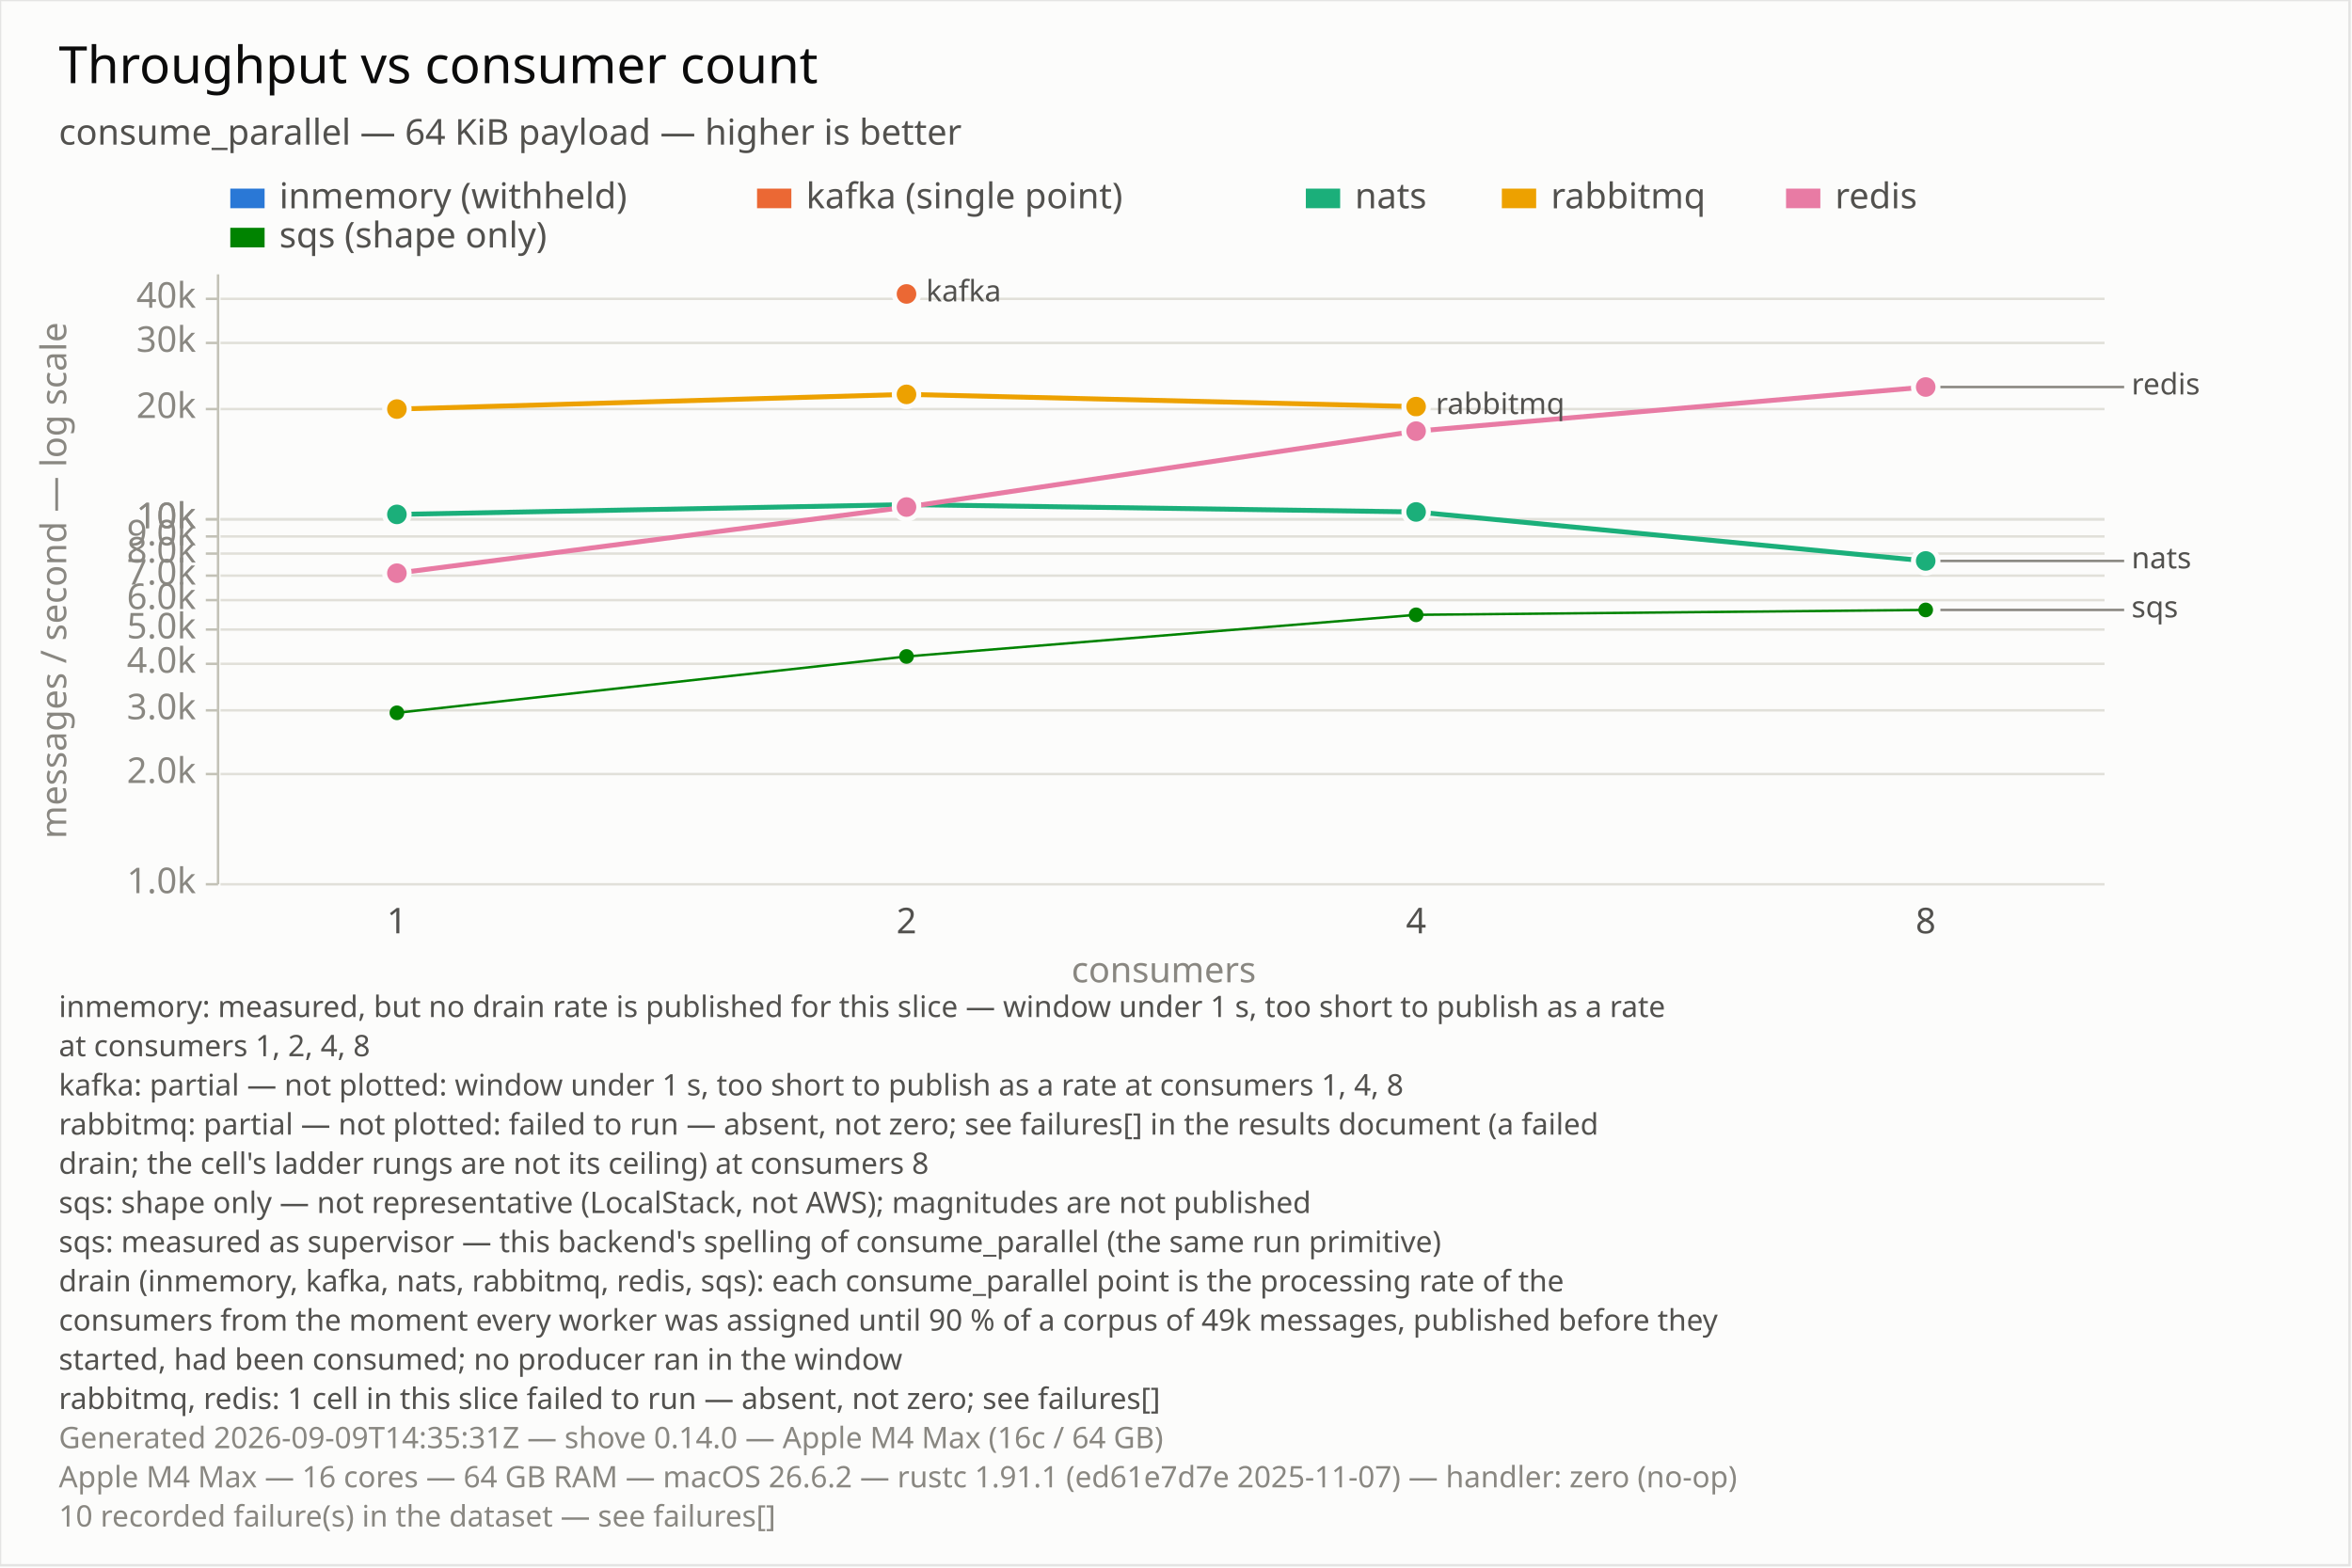
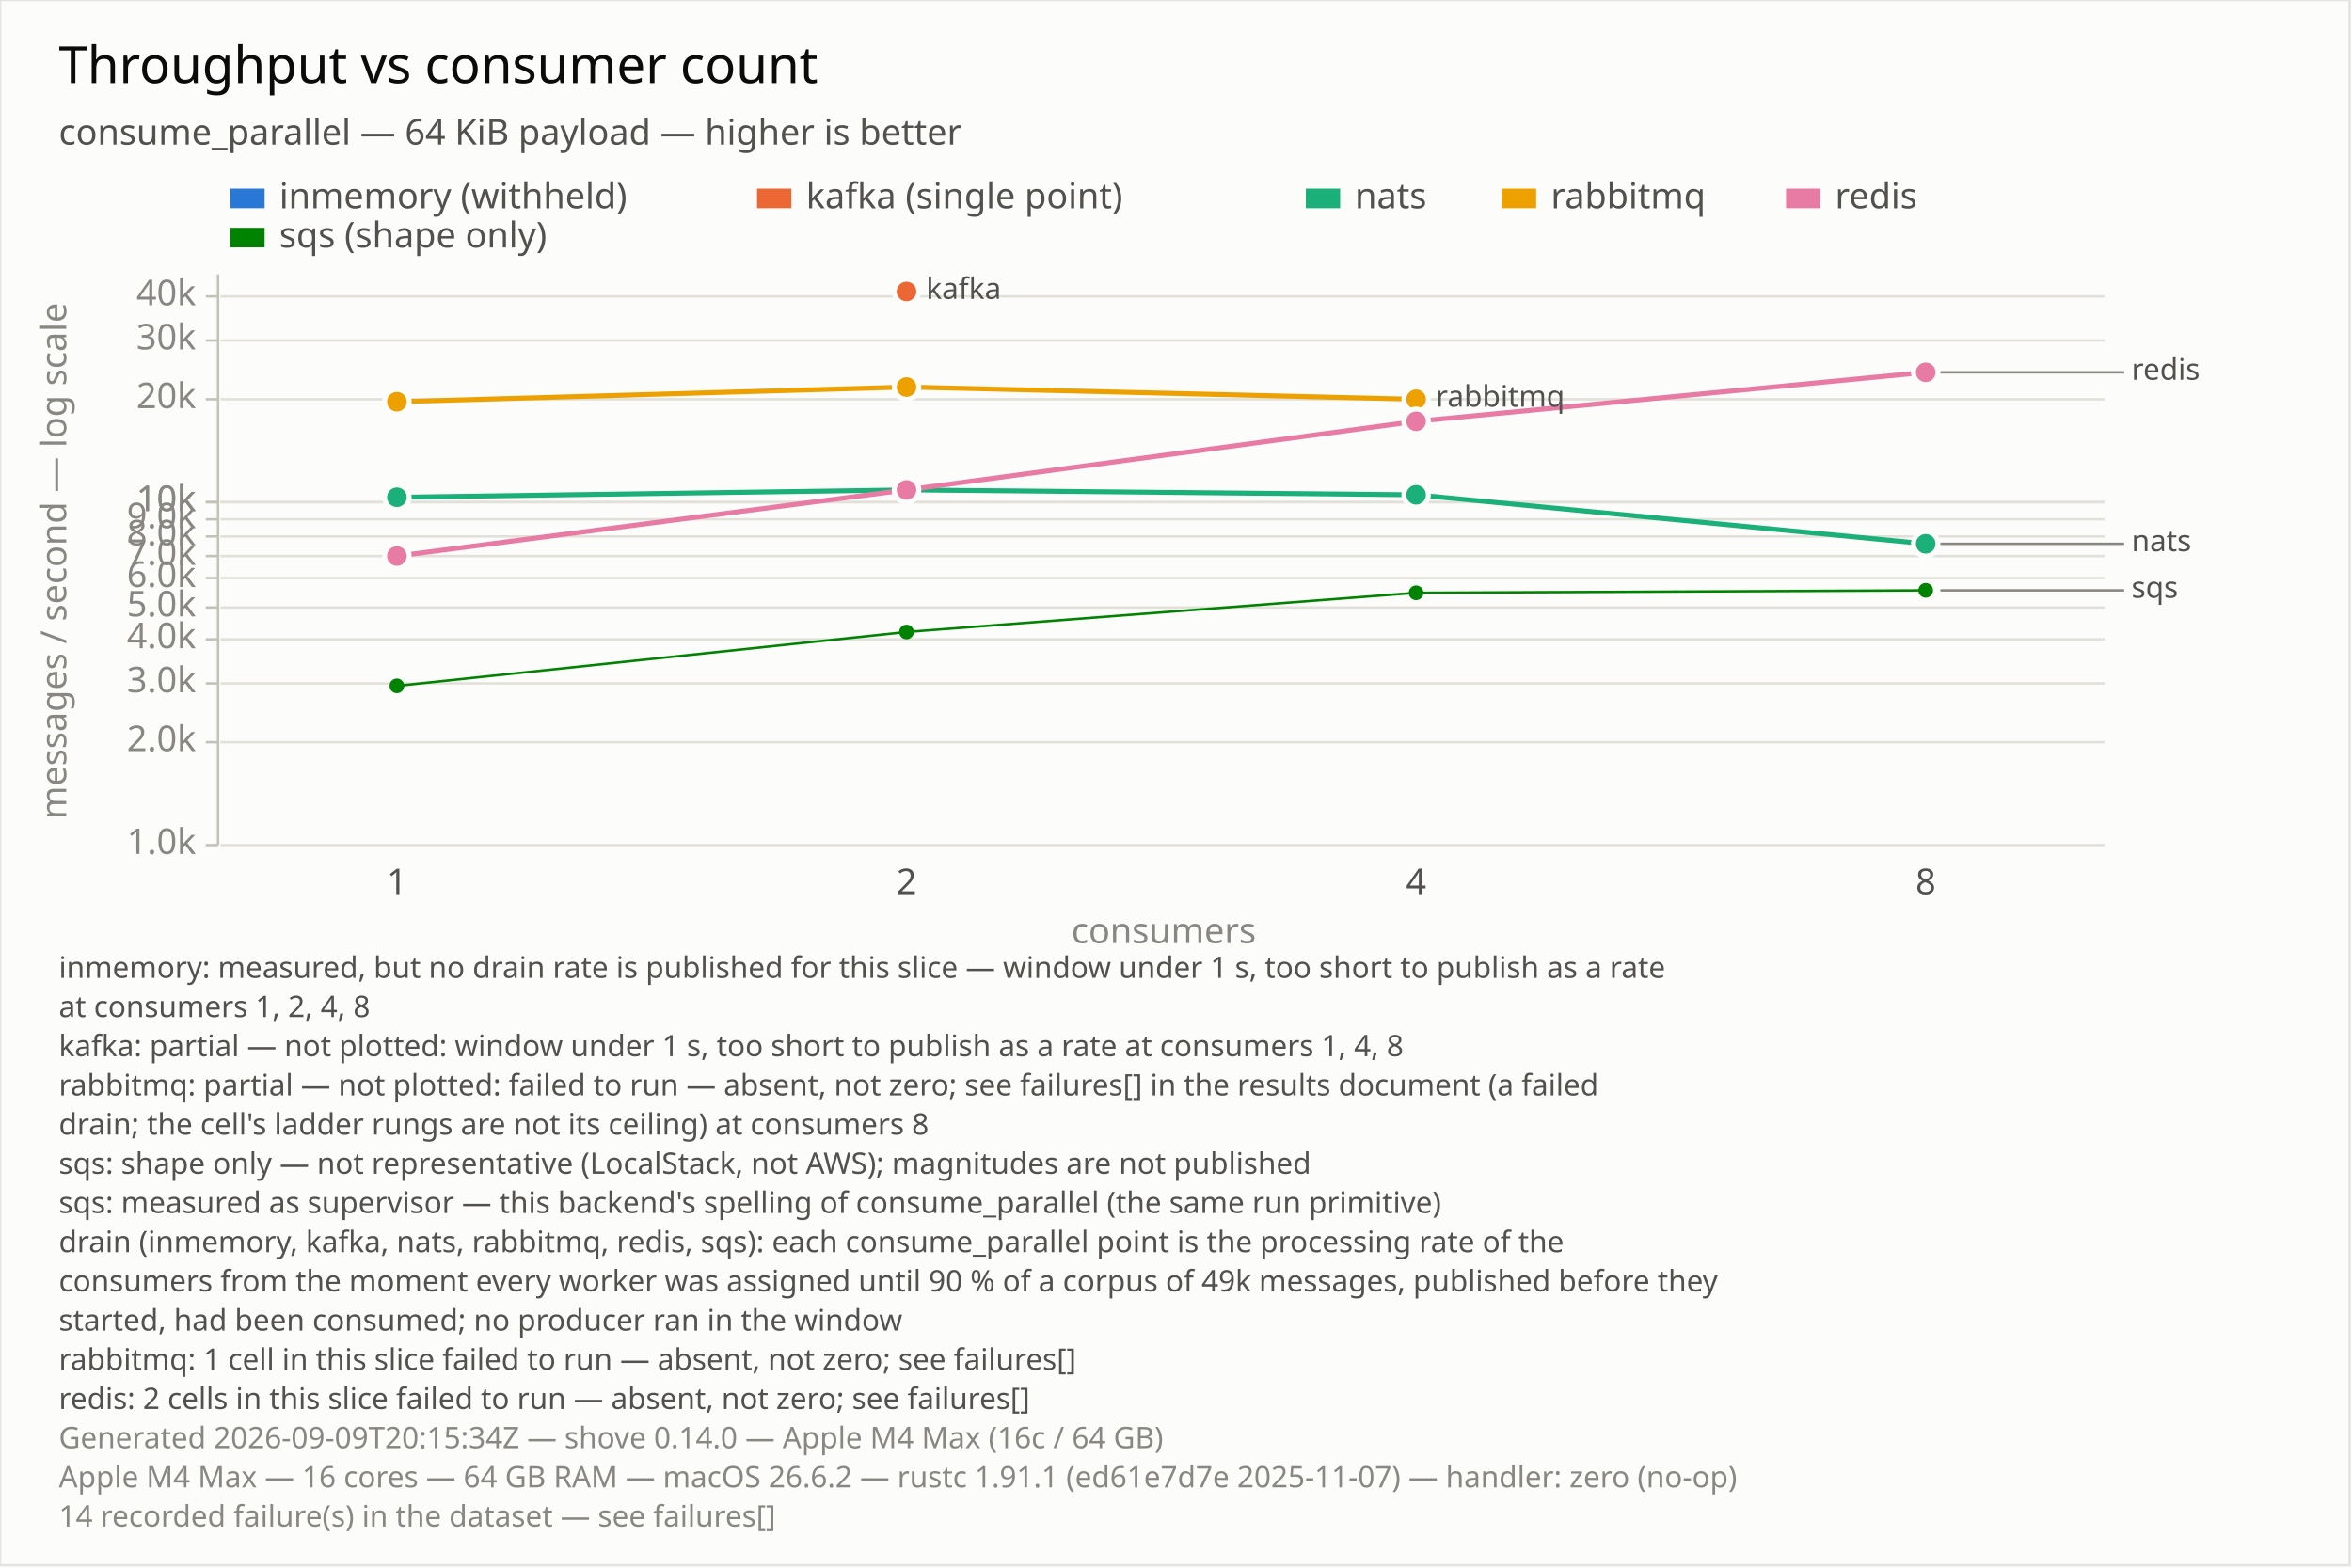
<svg xmlns="http://www.w3.org/2000/svg" width="960" height="640" viewBox="0 0 960 640">
  <rect x="0" y="0" width="960" height="640" opacity="1" fill="#FCFCFB" stroke="none" />
  <rect x="0" y="0" width="959" height="639" opacity="0.1" fill="none" stroke="#0B0B0B" />
  <text x="24" y="18" dy="0.76em" text-anchor="start" font-family="sans-serif" font-size="20.968" opacity="1" fill="#0B0B0B">
Throughput vs consumer count
</text>
  <text x="24" y="48" dy="0.76em" text-anchor="start" font-family="sans-serif" font-size="14.516" opacity="1" fill="#52514E">
consume_parallel — 64 KiB payload — higher is better
</text>
+   <text x="24" y="390" dy="0.76em" text-anchor="start" font-family="sans-serif" font-size="12.097" opacity="1" fill="#52514E">
+ inmemory: measured, but no drain rate is published for this slice — window under 1 s, too short to publish as a rate
+ </text>
  <text x="24" y="406" dy="0.76em" text-anchor="start" font-family="sans-serif" font-size="12.097" opacity="1" fill="#52514E">
- inmemory: measured, but no drain rate is published for this slice — window under 1 s, too short to publish as a rate
+ at consumers 1, 2, 4, 8
</text>
  <text x="24" y="422" dy="0.76em" text-anchor="start" font-family="sans-serif" font-size="12.097" opacity="1" fill="#52514E">
- at consumers 1, 2, 4, 8
+ kafka: partial — not plotted: window under 1 s, too short to publish as a rate at consumers 1, 4, 8
</text>
  <text x="24" y="438" dy="0.76em" text-anchor="start" font-family="sans-serif" font-size="12.097" opacity="1" fill="#52514E">
- kafka: partial — not plotted: window under 1 s, too short to publish as a rate at consumers 1, 4, 8
+ rabbitmq: partial — not plotted: failed to run — absent, not zero; see failures[] in the results document (a failed
</text>
  <text x="24" y="454" dy="0.76em" text-anchor="start" font-family="sans-serif" font-size="12.097" opacity="1" fill="#52514E">
- rabbitmq: partial — not plotted: failed to run — absent, not zero; see failures[] in the results document (a failed
+ drain; the cell's ladder rungs are not its ceiling) at consumers 8
</text>
  <text x="24" y="470" dy="0.76em" text-anchor="start" font-family="sans-serif" font-size="12.097" opacity="1" fill="#52514E">
- drain; the cell's ladder rungs are not its ceiling) at consumers 8
+ sqs: shape only — not representative (LocalStack, not AWS); magnitudes are not published
</text>
  <text x="24" y="486" dy="0.76em" text-anchor="start" font-family="sans-serif" font-size="12.097" opacity="1" fill="#52514E">
- sqs: shape only — not representative (LocalStack, not AWS); magnitudes are not published
+ sqs: measured as supervisor — this backend's spelling of consume_parallel (the same run primitive)
</text>
  <text x="24" y="502" dy="0.76em" text-anchor="start" font-family="sans-serif" font-size="12.097" opacity="1" fill="#52514E">
- sqs: measured as supervisor — this backend's spelling of consume_parallel (the same run primitive)
+ drain (inmemory, kafka, nats, rabbitmq, redis, sqs): each consume_parallel point is the processing rate of the
</text>
  <text x="24" y="518" dy="0.76em" text-anchor="start" font-family="sans-serif" font-size="12.097" opacity="1" fill="#52514E">
- drain (inmemory, kafka, nats, rabbitmq, redis, sqs): each consume_parallel point is the processing rate of the
+ consumers from the moment every worker was assigned until 90 % of a corpus of 49k messages, published before they
</text>
  <text x="24" y="534" dy="0.76em" text-anchor="start" font-family="sans-serif" font-size="12.097" opacity="1" fill="#52514E">
- consumers from the moment every worker was assigned until 90 % of a corpus of 49k messages, published before they
+ started, had been consumed; no producer ran in the window
</text>
  <text x="24" y="550" dy="0.76em" text-anchor="start" font-family="sans-serif" font-size="12.097" opacity="1" fill="#52514E">
- started, had been consumed; no producer ran in the window
+ rabbitmq: 1 cell in this slice failed to run — absent, not zero; see failures[]
</text>
  <text x="24" y="566" dy="0.76em" text-anchor="start" font-family="sans-serif" font-size="12.097" opacity="1" fill="#52514E">
- rabbitmq, redis: 1 cell in this slice failed to run — absent, not zero; see failures[]
+ redis: 2 cells in this slice failed to run — absent, not zero; see failures[]
</text>
  <text x="24" y="582" dy="0.76em" text-anchor="start" font-family="sans-serif" font-size="12.097" opacity="1" fill="#898781">
- Generated 2026-09-09T14:35:31Z — shove 0.14.0 — Apple M4 Max (16c / 64 GB)
+ Generated 2026-09-09T20:15:34Z — shove 0.14.0 — Apple M4 Max (16c / 64 GB)
</text>
  <text x="24" y="598" dy="0.76em" text-anchor="start" font-family="sans-serif" font-size="12.097" opacity="1" fill="#898781">
Apple M4 Max — 16 cores — 64 GB RAM — macOS 26.6.2 — rustc 1.91.1 (ed61e7d7e 2025-11-07) — handler: zero (no-op)
</text>
  <text x="24" y="614" dy="0.76em" text-anchor="start" font-family="sans-serif" font-size="12.097" opacity="1" fill="#898781">
- 10 recorded failure(s) in the dataset — see failures[]
- </text>
-   <text x="16" y="237" dy="0.76em" text-anchor="middle" font-family="sans-serif" font-size="14.516" opacity="1" fill="#898781" transform="rotate(270, 16, 237)">
+ 14 recorded failure(s) in the dataset — see failures[]
+ </text>
+   <text x="16" y="229" dy="0.76em" text-anchor="middle" font-family="sans-serif" font-size="14.516" opacity="1" fill="#898781" transform="rotate(270, 16, 229)">
messages / second — log scale
</text>
-   <line opacity="1" stroke="#E1E0D9" stroke-width="1" x1="90" y1="361" x2="859" y2="361" />
-   <line opacity="1" stroke="#E1E0D9" stroke-width="1" x1="90" y1="316" x2="859" y2="316" />
-   <line opacity="1" stroke="#E1E0D9" stroke-width="1" x1="90" y1="290" x2="859" y2="290" />
-   <line opacity="1" stroke="#E1E0D9" stroke-width="1" x1="90" y1="271" x2="859" y2="271" />
-   <line opacity="1" stroke="#E1E0D9" stroke-width="1" x1="90" y1="257" x2="859" y2="257" />
-   <line opacity="1" stroke="#E1E0D9" stroke-width="1" x1="90" y1="245" x2="859" y2="245" />
-   <line opacity="1" stroke="#E1E0D9" stroke-width="1" x1="90" y1="235" x2="859" y2="235" />
-   <line opacity="1" stroke="#E1E0D9" stroke-width="1" x1="90" y1="226" x2="859" y2="226" />
+   <line opacity="1" stroke="#E1E0D9" stroke-width="1" x1="90" y1="345" x2="859" y2="345" />
+   <line opacity="1" stroke="#E1E0D9" stroke-width="1" x1="90" y1="303" x2="859" y2="303" />
+   <line opacity="1" stroke="#E1E0D9" stroke-width="1" x1="90" y1="279" x2="859" y2="279" />
+   <line opacity="1" stroke="#E1E0D9" stroke-width="1" x1="90" y1="261" x2="859" y2="261" />
+   <line opacity="1" stroke="#E1E0D9" stroke-width="1" x1="90" y1="248" x2="859" y2="248" />
+   <line opacity="1" stroke="#E1E0D9" stroke-width="1" x1="90" y1="236" x2="859" y2="236" />
+   <line opacity="1" stroke="#E1E0D9" stroke-width="1" x1="90" y1="227" x2="859" y2="227" />
  <line opacity="1" stroke="#E1E0D9" stroke-width="1" x1="90" y1="219" x2="859" y2="219" />
  <line opacity="1" stroke="#E1E0D9" stroke-width="1" x1="90" y1="212" x2="859" y2="212" />
-   <line opacity="1" stroke="#E1E0D9" stroke-width="1" x1="90" y1="212" x2="859" y2="212" />
-   <line opacity="1" stroke="#E1E0D9" stroke-width="1" x1="90" y1="167" x2="859" y2="167" />
-   <line opacity="1" stroke="#E1E0D9" stroke-width="1" x1="90" y1="140" x2="859" y2="140" />
-   <line opacity="1" stroke="#E1E0D9" stroke-width="1" x1="90" y1="122" x2="859" y2="122" />
-   <polyline fill="none" opacity="1" stroke="#C3C2B7" stroke-width="1" points="89,112 89,361 " />
-   <text x="80" y="361" dy="0.5ex" text-anchor="end" font-family="sans-serif" font-size="14.516" opacity="1" fill="#898781">
+   <line opacity="1" stroke="#E1E0D9" stroke-width="1" x1="90" y1="205" x2="859" y2="205" />
+   <line opacity="1" stroke="#E1E0D9" stroke-width="1" x1="90" y1="205" x2="859" y2="205" />
+   <line opacity="1" stroke="#E1E0D9" stroke-width="1" x1="90" y1="163" x2="859" y2="163" />
+   <line opacity="1" stroke="#E1E0D9" stroke-width="1" x1="90" y1="139" x2="859" y2="139" />
+   <line opacity="1" stroke="#E1E0D9" stroke-width="1" x1="90" y1="121" x2="859" y2="121" />
+   <polyline fill="none" opacity="1" stroke="#C3C2B7" stroke-width="1" points="89,112 89,345 " />
+   <text x="80" y="345" dy="0.5ex" text-anchor="end" font-family="sans-serif" font-size="14.516" opacity="1" fill="#898781">
1.0k
</text>
-   <polyline fill="none" opacity="1" stroke="#C3C2B7" stroke-width="1" points="84,361 89,361 " />
-   <text x="80" y="316" dy="0.5ex" text-anchor="end" font-family="sans-serif" font-size="14.516" opacity="1" fill="#898781">
+   <polyline fill="none" opacity="1" stroke="#C3C2B7" stroke-width="1" points="84,345 89,345 " />
+   <text x="80" y="303" dy="0.5ex" text-anchor="end" font-family="sans-serif" font-size="14.516" opacity="1" fill="#898781">
2.0k
</text>
-   <polyline fill="none" opacity="1" stroke="#C3C2B7" stroke-width="1" points="84,316 89,316 " />
-   <text x="80" y="290" dy="0.5ex" text-anchor="end" font-family="sans-serif" font-size="14.516" opacity="1" fill="#898781">
+   <polyline fill="none" opacity="1" stroke="#C3C2B7" stroke-width="1" points="84,303 89,303 " />
+   <text x="80" y="279" dy="0.5ex" text-anchor="end" font-family="sans-serif" font-size="14.516" opacity="1" fill="#898781">
3.0k
</text>
-   <polyline fill="none" opacity="1" stroke="#C3C2B7" stroke-width="1" points="84,290 89,290 " />
-   <text x="80" y="271" dy="0.5ex" text-anchor="end" font-family="sans-serif" font-size="14.516" opacity="1" fill="#898781">
+   <polyline fill="none" opacity="1" stroke="#C3C2B7" stroke-width="1" points="84,279 89,279 " />
+   <text x="80" y="261" dy="0.5ex" text-anchor="end" font-family="sans-serif" font-size="14.516" opacity="1" fill="#898781">
4.0k
</text>
-   <polyline fill="none" opacity="1" stroke="#C3C2B7" stroke-width="1" points="84,271 89,271 " />
-   <text x="80" y="257" dy="0.5ex" text-anchor="end" font-family="sans-serif" font-size="14.516" opacity="1" fill="#898781">
+   <polyline fill="none" opacity="1" stroke="#C3C2B7" stroke-width="1" points="84,261 89,261 " />
+   <text x="80" y="248" dy="0.5ex" text-anchor="end" font-family="sans-serif" font-size="14.516" opacity="1" fill="#898781">
5.0k
</text>
-   <polyline fill="none" opacity="1" stroke="#C3C2B7" stroke-width="1" points="84,257 89,257 " />
-   <text x="80" y="245" dy="0.5ex" text-anchor="end" font-family="sans-serif" font-size="14.516" opacity="1" fill="#898781">
+   <polyline fill="none" opacity="1" stroke="#C3C2B7" stroke-width="1" points="84,248 89,248 " />
+   <text x="80" y="236" dy="0.5ex" text-anchor="end" font-family="sans-serif" font-size="14.516" opacity="1" fill="#898781">
6.0k
</text>
-   <polyline fill="none" opacity="1" stroke="#C3C2B7" stroke-width="1" points="84,245 89,245 " />
-   <text x="80" y="235" dy="0.5ex" text-anchor="end" font-family="sans-serif" font-size="14.516" opacity="1" fill="#898781">
+   <polyline fill="none" opacity="1" stroke="#C3C2B7" stroke-width="1" points="84,236 89,236 " />
+   <text x="80" y="227" dy="0.5ex" text-anchor="end" font-family="sans-serif" font-size="14.516" opacity="1" fill="#898781">
7.0k
</text>
-   <polyline fill="none" opacity="1" stroke="#C3C2B7" stroke-width="1" points="84,235 89,235 " />
-   <text x="80" y="226" dy="0.5ex" text-anchor="end" font-family="sans-serif" font-size="14.516" opacity="1" fill="#898781">
+   <polyline fill="none" opacity="1" stroke="#C3C2B7" stroke-width="1" points="84,227 89,227 " />
+   <text x="80" y="219" dy="0.5ex" text-anchor="end" font-family="sans-serif" font-size="14.516" opacity="1" fill="#898781">
8.0k
- </text>
-   <polyline fill="none" opacity="1" stroke="#C3C2B7" stroke-width="1" points="84,226 89,226 " />
-   <text x="80" y="219" dy="0.5ex" text-anchor="end" font-family="sans-serif" font-size="14.516" opacity="1" fill="#898781">
- 9.0k
</text>
  <polyline fill="none" opacity="1" stroke="#C3C2B7" stroke-width="1" points="84,219 89,219 " />
  <text x="80" y="212" dy="0.5ex" text-anchor="end" font-family="sans-serif" font-size="14.516" opacity="1" fill="#898781">
+ 9.0k
+ </text>
+   <polyline fill="none" opacity="1" stroke="#C3C2B7" stroke-width="1" points="84,212 89,212 " />
+   <text x="80" y="205" dy="0.5ex" text-anchor="end" font-family="sans-serif" font-size="14.516" opacity="1" fill="#898781">
10k
</text>
-   <polyline fill="none" opacity="1" stroke="#C3C2B7" stroke-width="1" points="84,212 89,212 " />
-   <text x="80" y="212" dy="0.5ex" text-anchor="end" font-family="sans-serif" font-size="14.516" opacity="1" fill="#898781">
+   <polyline fill="none" opacity="1" stroke="#C3C2B7" stroke-width="1" points="84,205 89,205 " />
+   <text x="80" y="205" dy="0.5ex" text-anchor="end" font-family="sans-serif" font-size="14.516" opacity="1" fill="#898781">
10k
</text>
-   <polyline fill="none" opacity="1" stroke="#C3C2B7" stroke-width="1" points="84,212 89,212 " />
-   <text x="80" y="167" dy="0.5ex" text-anchor="end" font-family="sans-serif" font-size="14.516" opacity="1" fill="#898781">
+   <polyline fill="none" opacity="1" stroke="#C3C2B7" stroke-width="1" points="84,205 89,205 " />
+   <text x="80" y="163" dy="0.5ex" text-anchor="end" font-family="sans-serif" font-size="14.516" opacity="1" fill="#898781">
20k
</text>
-   <polyline fill="none" opacity="1" stroke="#C3C2B7" stroke-width="1" points="84,167 89,167 " />
-   <text x="80" y="140" dy="0.5ex" text-anchor="end" font-family="sans-serif" font-size="14.516" opacity="1" fill="#898781">
+   <polyline fill="none" opacity="1" stroke="#C3C2B7" stroke-width="1" points="84,163 89,163 " />
+   <text x="80" y="139" dy="0.5ex" text-anchor="end" font-family="sans-serif" font-size="14.516" opacity="1" fill="#898781">
30k
</text>
-   <polyline fill="none" opacity="1" stroke="#C3C2B7" stroke-width="1" points="84,140 89,140 " />
-   <text x="80" y="122" dy="0.5ex" text-anchor="end" font-family="sans-serif" font-size="14.516" opacity="1" fill="#898781">
+   <polyline fill="none" opacity="1" stroke="#C3C2B7" stroke-width="1" points="84,139 89,139 " />
+   <text x="80" y="121" dy="0.5ex" text-anchor="end" font-family="sans-serif" font-size="14.516" opacity="1" fill="#898781">
40k
</text>
-   <polyline fill="none" opacity="1" stroke="#C3C2B7" stroke-width="1" points="84,122 89,122 " />
-   <polyline fill="none" opacity="1" stroke="#EB6834" stroke-width="2" points="370,120 " />
-   <polyline fill="none" opacity="1" stroke="#1BAF7A" stroke-width="2" points="162,210 370,206 578,209 786,229 " />
-   <polyline fill="none" opacity="1" stroke="#EDA100" stroke-width="2" points="162,167 370,161 578,166 " />
-   <polyline fill="none" opacity="1" stroke="#E87BA4" stroke-width="2" points="162,234 370,207 578,176 786,158 " />
-   <polyline fill="none" opacity="1" stroke="#008300" stroke-width="1" points="162,291 370,268 578,251 786,249 " />
-   <circle cx="370" cy="120" r="6" opacity="1" fill="#FCFCFB" stroke="none" stroke-width="0" />
-   <circle cx="370" cy="120" r="4" opacity="1" fill="#EB6834" stroke="none" stroke-width="0" />
-   <circle cx="162" cy="210" r="6" opacity="1" fill="#FCFCFB" stroke="none" stroke-width="0" />
-   <circle cx="162" cy="210" r="4" opacity="1" fill="#1BAF7A" stroke="none" stroke-width="0" />
-   <circle cx="370" cy="206" r="6" opacity="1" fill="#FCFCFB" stroke="none" stroke-width="0" />
-   <circle cx="370" cy="206" r="4" opacity="1" fill="#1BAF7A" stroke="none" stroke-width="0" />
-   <circle cx="578" cy="209" r="6" opacity="1" fill="#FCFCFB" stroke="none" stroke-width="0" />
-   <circle cx="578" cy="209" r="4" opacity="1" fill="#1BAF7A" stroke="none" stroke-width="0" />
-   <circle cx="786" cy="229" r="6" opacity="1" fill="#FCFCFB" stroke="none" stroke-width="0" />
-   <circle cx="786" cy="229" r="4" opacity="1" fill="#1BAF7A" stroke="none" stroke-width="0" />
-   <circle cx="162" cy="167" r="6" opacity="1" fill="#FCFCFB" stroke="none" stroke-width="0" />
-   <circle cx="162" cy="167" r="4" opacity="1" fill="#EDA100" stroke="none" stroke-width="0" />
-   <circle cx="370" cy="161" r="6" opacity="1" fill="#FCFCFB" stroke="none" stroke-width="0" />
-   <circle cx="370" cy="161" r="4" opacity="1" fill="#EDA100" stroke="none" stroke-width="0" />
-   <circle cx="578" cy="166" r="6" opacity="1" fill="#FCFCFB" stroke="none" stroke-width="0" />
-   <circle cx="578" cy="166" r="4" opacity="1" fill="#EDA100" stroke="none" stroke-width="0" />
-   <circle cx="162" cy="234" r="6" opacity="1" fill="#FCFCFB" stroke="none" stroke-width="0" />
-   <circle cx="162" cy="234" r="4" opacity="1" fill="#E87BA4" stroke="none" stroke-width="0" />
-   <circle cx="370" cy="207" r="6" opacity="1" fill="#FCFCFB" stroke="none" stroke-width="0" />
-   <circle cx="370" cy="207" r="4" opacity="1" fill="#E87BA4" stroke="none" stroke-width="0" />
-   <circle cx="578" cy="176" r="6" opacity="1" fill="#FCFCFB" stroke="none" stroke-width="0" />
-   <circle cx="578" cy="176" r="4" opacity="1" fill="#E87BA4" stroke="none" stroke-width="0" />
-   <circle cx="786" cy="158" r="6" opacity="1" fill="#FCFCFB" stroke="none" stroke-width="0" />
-   <circle cx="786" cy="158" r="4" opacity="1" fill="#E87BA4" stroke="none" stroke-width="0" />
-   <circle cx="162" cy="291" r="3" opacity="1" fill="#008300" stroke="none" stroke-width="0" />
-   <circle cx="370" cy="268" r="3" opacity="1" fill="#008300" stroke="none" stroke-width="0" />
-   <circle cx="578" cy="251" r="3" opacity="1" fill="#008300" stroke="none" stroke-width="0" />
-   <circle cx="786" cy="249" r="3" opacity="1" fill="#008300" stroke="none" stroke-width="0" />
-   <text x="378" y="120" dy="0.5ex" text-anchor="start" font-family="sans-serif" font-size="12.097" opacity="1" fill="#52514E">
+   <polyline fill="none" opacity="1" stroke="#C3C2B7" stroke-width="1" points="84,121 89,121 " />
+   <polyline fill="none" opacity="1" stroke="#EB6834" stroke-width="2" points="370,119 " />
+   <polyline fill="none" opacity="1" stroke="#1BAF7A" stroke-width="2" points="162,203 370,200 578,202 786,222 " />
+   <polyline fill="none" opacity="1" stroke="#EDA100" stroke-width="2" points="162,164 370,158 578,163 " />
+   <polyline fill="none" opacity="1" stroke="#E87BA4" stroke-width="2" points="162,227 370,200 578,172 786,152 " />
+   <polyline fill="none" opacity="1" stroke="#008300" stroke-width="1" points="162,280 370,258 578,242 786,241 " />
+   <circle cx="370" cy="119" r="6" opacity="1" fill="#FCFCFB" stroke="none" stroke-width="0" />
+   <circle cx="370" cy="119" r="4" opacity="1" fill="#EB6834" stroke="none" stroke-width="0" />
+   <circle cx="162" cy="203" r="6" opacity="1" fill="#FCFCFB" stroke="none" stroke-width="0" />
+   <circle cx="162" cy="203" r="4" opacity="1" fill="#1BAF7A" stroke="none" stroke-width="0" />
+   <circle cx="370" cy="200" r="6" opacity="1" fill="#FCFCFB" stroke="none" stroke-width="0" />
+   <circle cx="370" cy="200" r="4" opacity="1" fill="#1BAF7A" stroke="none" stroke-width="0" />
+   <circle cx="578" cy="202" r="6" opacity="1" fill="#FCFCFB" stroke="none" stroke-width="0" />
+   <circle cx="578" cy="202" r="4" opacity="1" fill="#1BAF7A" stroke="none" stroke-width="0" />
+   <circle cx="786" cy="222" r="6" opacity="1" fill="#FCFCFB" stroke="none" stroke-width="0" />
+   <circle cx="786" cy="222" r="4" opacity="1" fill="#1BAF7A" stroke="none" stroke-width="0" />
+   <circle cx="162" cy="164" r="6" opacity="1" fill="#FCFCFB" stroke="none" stroke-width="0" />
+   <circle cx="162" cy="164" r="4" opacity="1" fill="#EDA100" stroke="none" stroke-width="0" />
+   <circle cx="370" cy="158" r="6" opacity="1" fill="#FCFCFB" stroke="none" stroke-width="0" />
+   <circle cx="370" cy="158" r="4" opacity="1" fill="#EDA100" stroke="none" stroke-width="0" />
+   <circle cx="578" cy="163" r="6" opacity="1" fill="#FCFCFB" stroke="none" stroke-width="0" />
+   <circle cx="578" cy="163" r="4" opacity="1" fill="#EDA100" stroke="none" stroke-width="0" />
+   <circle cx="162" cy="227" r="6" opacity="1" fill="#FCFCFB" stroke="none" stroke-width="0" />
+   <circle cx="162" cy="227" r="4" opacity="1" fill="#E87BA4" stroke="none" stroke-width="0" />
+   <circle cx="370" cy="200" r="6" opacity="1" fill="#FCFCFB" stroke="none" stroke-width="0" />
+   <circle cx="370" cy="200" r="4" opacity="1" fill="#E87BA4" stroke="none" stroke-width="0" />
+   <circle cx="578" cy="172" r="6" opacity="1" fill="#FCFCFB" stroke="none" stroke-width="0" />
+   <circle cx="578" cy="172" r="4" opacity="1" fill="#E87BA4" stroke="none" stroke-width="0" />
+   <circle cx="786" cy="152" r="6" opacity="1" fill="#FCFCFB" stroke="none" stroke-width="0" />
+   <circle cx="786" cy="152" r="4" opacity="1" fill="#E87BA4" stroke="none" stroke-width="0" />
+   <circle cx="162" cy="280" r="3" opacity="1" fill="#008300" stroke="none" stroke-width="0" />
+   <circle cx="370" cy="258" r="3" opacity="1" fill="#008300" stroke="none" stroke-width="0" />
+   <circle cx="578" cy="242" r="3" opacity="1" fill="#008300" stroke="none" stroke-width="0" />
+   <circle cx="786" cy="241" r="3" opacity="1" fill="#008300" stroke="none" stroke-width="0" />
+   <text x="378" y="119" dy="0.5ex" text-anchor="start" font-family="sans-serif" font-size="12.097" opacity="1" fill="#52514E">
kafka
</text>
-   <text x="586" y="166" dy="0.5ex" text-anchor="start" font-family="sans-serif" font-size="12.097" opacity="1" fill="#52514E">
+   <text x="586" y="163" dy="0.5ex" text-anchor="start" font-family="sans-serif" font-size="12.097" opacity="1" fill="#52514E">
rabbitmq
</text>
-   <polyline fill="none" opacity="1" stroke="#898781" stroke-width="1" points="792,158 867,158 " />
-   <text x="870" y="158" dy="0.5ex" text-anchor="start" font-family="sans-serif" font-size="12.097" opacity="1" fill="#52514E">
+   <polyline fill="none" opacity="1" stroke="#898781" stroke-width="1" points="792,152 867,152 " />
+   <text x="870" y="152" dy="0.5ex" text-anchor="start" font-family="sans-serif" font-size="12.097" opacity="1" fill="#52514E">
redis
</text>
-   <polyline fill="none" opacity="1" stroke="#898781" stroke-width="1" points="792,229 867,229 " />
-   <text x="870" y="229" dy="0.5ex" text-anchor="start" font-family="sans-serif" font-size="12.097" opacity="1" fill="#52514E">
+   <polyline fill="none" opacity="1" stroke="#898781" stroke-width="1" points="792,222 867,222 " />
+   <text x="870" y="222" dy="0.5ex" text-anchor="start" font-family="sans-serif" font-size="12.097" opacity="1" fill="#52514E">
nats
</text>
-   <polyline fill="none" opacity="1" stroke="#898781" stroke-width="1" points="792,249 867,249 " />
-   <text x="870" y="249" dy="0.5ex" text-anchor="start" font-family="sans-serif" font-size="12.097" opacity="1" fill="#52514E">
+   <polyline fill="none" opacity="1" stroke="#898781" stroke-width="1" points="792,241 867,241 " />
+   <text x="870" y="241" dy="0.5ex" text-anchor="start" font-family="sans-serif" font-size="12.097" opacity="1" fill="#52514E">
sqs
</text>
-   <text x="162" y="370" dy="0.76em" text-anchor="middle" font-family="sans-serif" font-size="14.516" opacity="1" fill="#52514E">
+   <text x="162" y="354" dy="0.76em" text-anchor="middle" font-family="sans-serif" font-size="14.516" opacity="1" fill="#52514E">
1
</text>
-   <text x="370" y="370" dy="0.76em" text-anchor="middle" font-family="sans-serif" font-size="14.516" opacity="1" fill="#52514E">
+   <text x="370" y="354" dy="0.76em" text-anchor="middle" font-family="sans-serif" font-size="14.516" opacity="1" fill="#52514E">
2
</text>
-   <text x="578" y="370" dy="0.76em" text-anchor="middle" font-family="sans-serif" font-size="14.516" opacity="1" fill="#52514E">
+   <text x="578" y="354" dy="0.76em" text-anchor="middle" font-family="sans-serif" font-size="14.516" opacity="1" fill="#52514E">
4
</text>
-   <text x="786" y="370" dy="0.76em" text-anchor="middle" font-family="sans-serif" font-size="14.516" opacity="1" fill="#52514E">
+   <text x="786" y="354" dy="0.76em" text-anchor="middle" font-family="sans-serif" font-size="14.516" opacity="1" fill="#52514E">
8
</text>
-   <text x="475" y="390" dy="0.76em" text-anchor="middle" font-family="sans-serif" font-size="14.516" opacity="1" fill="#898781">
+   <text x="475" y="374" dy="0.76em" text-anchor="middle" font-family="sans-serif" font-size="14.516" opacity="1" fill="#898781">
consumers
</text>
  <rect x="94" y="77" width="14" height="8" opacity="1" fill="#2A78D6" stroke="none" />
  <text x="114" y="74" dy="0.76em" text-anchor="start" font-family="sans-serif" font-size="14.516" opacity="1" fill="#52514E">
inmemory (withheld)
</text>
  <rect x="309" y="77" width="14" height="8" opacity="1" fill="#EB6834" stroke="none" />
  <text x="329" y="74" dy="0.76em" text-anchor="start" font-family="sans-serif" font-size="14.516" opacity="1" fill="#52514E">
kafka (single point)
</text>
  <rect x="533" y="77" width="14" height="8" opacity="1" fill="#1BAF7A" stroke="none" />
  <text x="553" y="74" dy="0.76em" text-anchor="start" font-family="sans-serif" font-size="14.516" opacity="1" fill="#52514E">
nats
</text>
  <rect x="613" y="77" width="14" height="8" opacity="1" fill="#EDA100" stroke="none" />
  <text x="633" y="74" dy="0.76em" text-anchor="start" font-family="sans-serif" font-size="14.516" opacity="1" fill="#52514E">
rabbitmq
</text>
  <rect x="729" y="77" width="14" height="8" opacity="1" fill="#E87BA4" stroke="none" />
  <text x="749" y="74" dy="0.76em" text-anchor="start" font-family="sans-serif" font-size="14.516" opacity="1" fill="#52514E">
redis
</text>
  <rect x="94" y="93" width="14" height="8" opacity="1" fill="#008300" stroke="none" />
  <text x="114" y="90" dy="0.76em" text-anchor="start" font-family="sans-serif" font-size="14.516" opacity="1" fill="#52514E">
sqs (shape only)
</text>
</svg>
